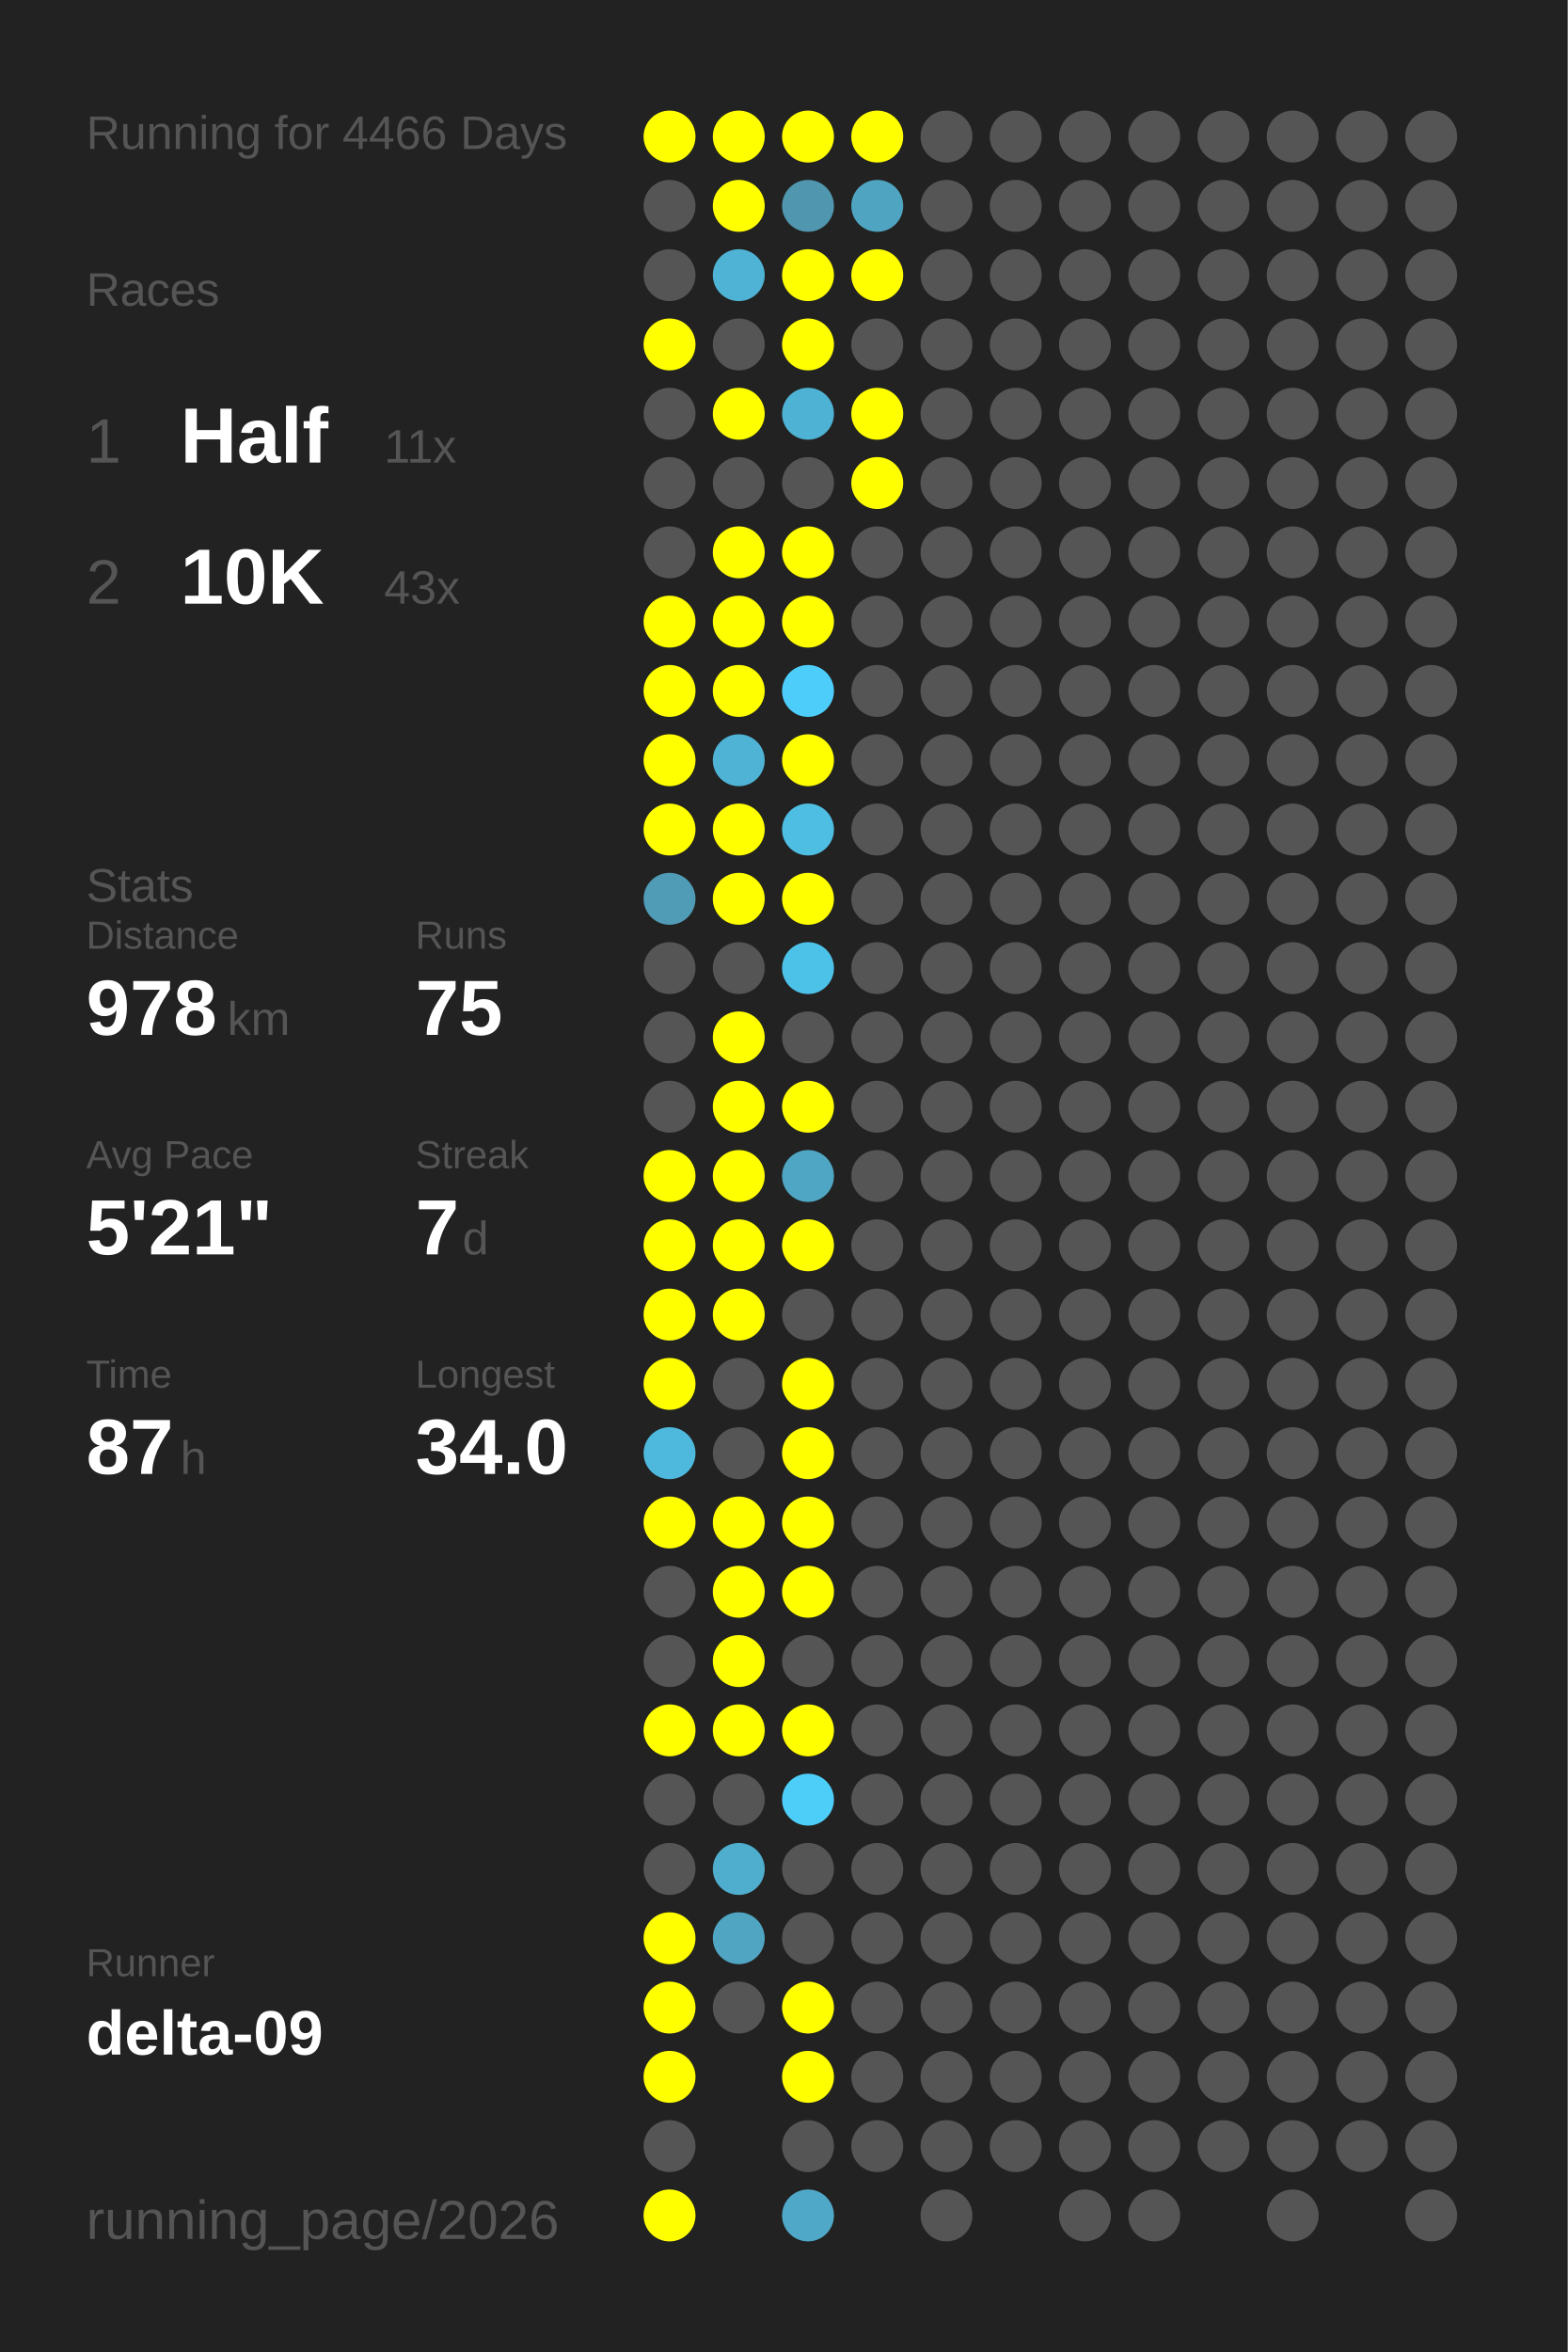
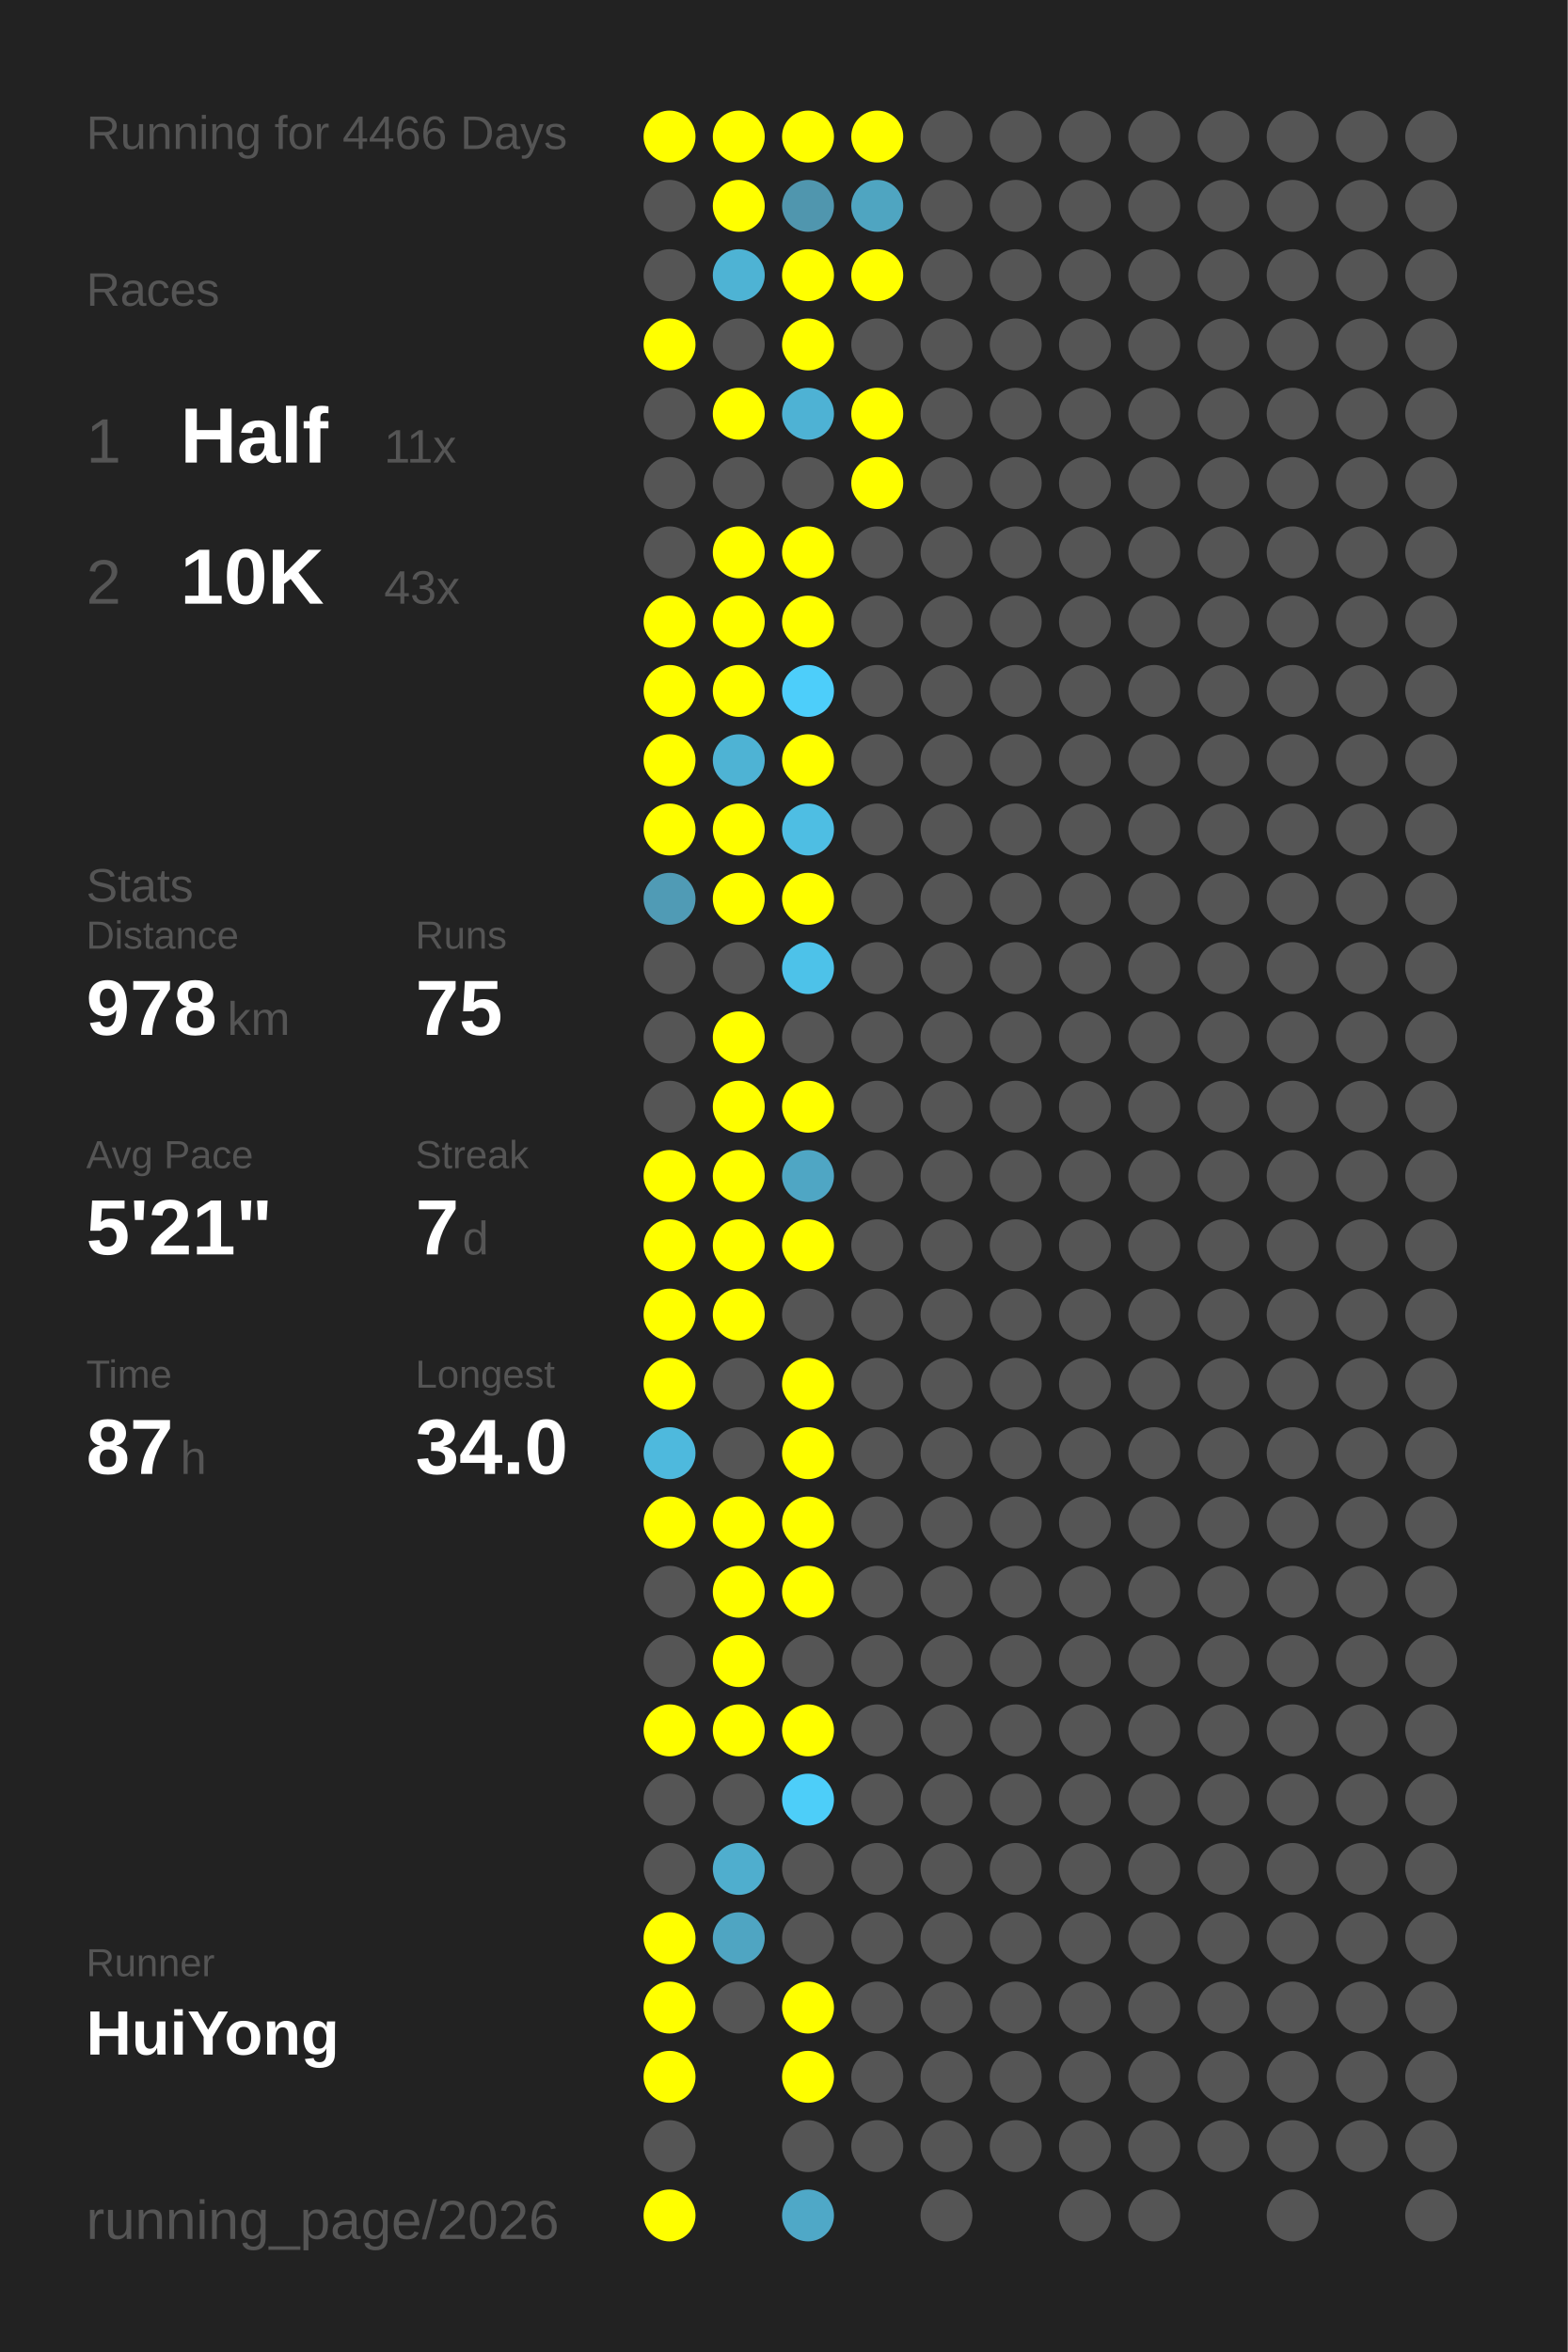
<svg xmlns="http://www.w3.org/2000/svg" baseProfile="full" height="300mm" version="1.1" viewBox="0,0,200,300" width="200mm">
  <defs />
  <rect fill="#222222" height="300" width="200" x="0" y="0" />
  <text fill="#555555" style="font-size:6px; font-family:Arial;" x="11" y="19">Running for 4466 Days</text>
  <text fill="#555555" style="font-size:6px; font-family:Arial;" x="11" y="39">Races</text>
  <text fill="#555555" style="font-size:8px; font-family:Arial;" x="11" y="59">1</text>
  <text fill="#FFFFFF" style="font-size:10px; font-family:Arial; font-weight:bold;" x="23" y="59">Half</text>
  <text fill="#555555" style="font-size:6px; font-family:Arial;" x="49" y="59">11x</text>
  <text fill="#555555" style="font-size:8px; font-family:Arial;" x="11" y="77">2</text>
  <text fill="#FFFFFF" style="font-size:10px; font-family:Arial; font-weight:bold;" x="23" y="77">10K</text>
  <text fill="#555555" style="font-size:6px; font-family:Arial;" x="49" y="77">43x</text>
  <text fill="#555555" style="font-size:6px; font-family:Arial;" x="11" y="115">Stats</text>
  <text fill="#555555" style="font-size:5px; font-family:Arial;" x="11" y="121">Distance</text>
  <text fill="#FFFFFF" style="font-size:10px; font-family:Arial; font-weight:bold;" x="11" y="132">978</text>
  <text fill="#555555" style="font-size:6px; font-family:Arial;" x="29" y="132">km</text>
  <text fill="#555555" style="font-size:5px; font-family:Arial;" x="53" y="121">Runs</text>
  <text fill="#FFFFFF" style="font-size:10px; font-family:Arial; font-weight:bold;" x="53" y="132">75</text>
  <text fill="#555555" style="font-size:5px; font-family:Arial;" x="11" y="149">Avg Pace</text>
  <text fill="#FFFFFF" style="font-size:10px; font-family:Arial; font-weight:bold;" x="11" y="160">5'21"</text>
  <text fill="#555555" style="font-size:5px; font-family:Arial;" x="53" y="149">Streak</text>
  <text fill="#FFFFFF" style="font-size:10px; font-family:Arial; font-weight:bold;" x="53" y="160">7</text>
  <text fill="#555555" style="font-size:6px; font-family:Arial;" x="59" y="160">d</text>
  <text fill="#555555" style="font-size:5px; font-family:Arial;" x="11" y="177">Time</text>
  <text fill="#FFFFFF" style="font-size:10px; font-family:Arial; font-weight:bold;" x="11" y="188">87</text>
  <text fill="#555555" style="font-size:6px; font-family:Arial;" x="23" y="188">h</text>
  <text fill="#555555" style="font-size:5px; font-family:Arial;" x="53" y="177">Longest</text>
  <text fill="#FFFFFF" style="font-size:10px; font-family:Arial; font-weight:bold;" x="53" y="188">34.0</text>
  <text fill="#555555" style="font-size:5px; font-family:Arial;" x="11" y="252.065">Runner</text>
-   <text fill="#FFFFFF" style="font-size:8px; font-family:Arial; font-weight:bold;" x="11" y="262.065">delta-09</text>
+   <text fill="#FFFFFF" style="font-size:8px; font-family:Arial; font-weight:bold;" x="11" y="262.065">HuiYong</text>
  <text fill="#555555" style="font-size:7px; font-family:Arial;" x="11" y="285.581">running_page/2026</text>
  <circle cx="85.417" cy="17.419" fill="#FFFF00" r="3.312" />
  <circle cx="85.417" cy="26.258" fill="#555555" r="3.312" />
  <circle cx="85.417" cy="35.097" fill="#555555" r="3.312" />
  <circle cx="85.417" cy="43.935" fill="#FFFF00" r="3.312" />
  <circle cx="85.417" cy="52.774" fill="#555555" r="3.312" />
  <circle cx="85.417" cy="61.613" fill="#555555" r="3.312" />
  <circle cx="85.417" cy="70.452" fill="#555555" r="3.312" />
  <circle cx="85.417" cy="79.29" fill="#FFFF00" r="3.312" />
  <circle cx="85.417" cy="88.129" fill="#FFFF00" r="3.312" />
  <circle cx="85.417" cy="96.968" fill="#FFFF00" r="3.312" />
  <circle cx="85.417" cy="105.806" fill="#FFFF00" r="3.312" />
  <circle cx="85.417" cy="114.645" fill="#509bb5" r="3.312" />
  <circle cx="85.417" cy="123.484" fill="#555555" r="3.312" />
  <circle cx="85.417" cy="132.323" fill="#555555" r="3.312" />
  <circle cx="85.417" cy="141.161" fill="#555555" r="3.312" />
  <circle cx="85.417" cy="150" fill="#FFFF00" r="3.312" />
  <circle cx="85.417" cy="158.839" fill="#FFFF00" r="3.312" />
  <circle cx="85.417" cy="167.677" fill="#FFFF00" r="3.312" />
  <circle cx="85.417" cy="176.516" fill="#FFFF00" r="3.312" />
  <circle cx="85.417" cy="185.355" fill="#4eb9dd" r="3.312" />
  <circle cx="85.417" cy="194.194" fill="#FFFF00" r="3.312" />
  <circle cx="85.417" cy="203.032" fill="#555555" r="3.312" />
  <circle cx="85.417" cy="211.871" fill="#555555" r="3.312" />
  <circle cx="85.417" cy="220.71" fill="#FFFF00" r="3.312" />
  <circle cx="85.417" cy="229.548" fill="#555555" r="3.312" />
  <circle cx="85.417" cy="238.387" fill="#555555" r="3.312" />
  <circle cx="85.417" cy="247.226" fill="#FFFF00" r="3.312" />
  <circle cx="85.417" cy="256.065" fill="#FFFF00" r="3.312" />
  <circle cx="85.417" cy="264.903" fill="#FFFF00" r="3.312" />
  <circle cx="85.417" cy="273.742" fill="#555555" r="3.312" />
  <circle cx="85.417" cy="282.581" fill="#FFFF00" r="3.312" />
  <circle cx="94.25" cy="17.419" fill="#FFFF00" r="3.312" />
  <circle cx="94.25" cy="26.258" fill="#FFFF00" r="3.312" />
  <circle cx="94.25" cy="35.097" fill="#4eb3d4" r="3.312" />
  <circle cx="94.25" cy="43.935" fill="#555555" r="3.312" />
  <circle cx="94.25" cy="52.774" fill="#FFFF00" r="3.312" />
  <circle cx="94.25" cy="61.613" fill="#555555" r="3.312" />
  <circle cx="94.25" cy="70.452" fill="#FFFF00" r="3.312" />
  <circle cx="94.25" cy="79.29" fill="#FFFF00" r="3.312" />
  <circle cx="94.25" cy="88.129" fill="#FFFF00" r="3.312" />
  <circle cx="94.25" cy="96.968" fill="#4eb3d4" r="3.312" />
  <circle cx="94.25" cy="105.806" fill="#FFFF00" r="3.312" />
  <circle cx="94.25" cy="114.645" fill="#FFFF00" r="3.312" />
  <circle cx="94.25" cy="123.484" fill="#555555" r="3.312" />
  <circle cx="94.25" cy="132.323" fill="#FFFF00" r="3.312" />
  <circle cx="94.25" cy="141.161" fill="#FFFF00" r="3.312" />
  <circle cx="94.25" cy="150" fill="#FFFF00" r="3.312" />
  <circle cx="94.25" cy="158.839" fill="#FFFF00" r="3.312" />
  <circle cx="94.25" cy="167.677" fill="#FFFF00" r="3.312" />
  <circle cx="94.25" cy="176.516" fill="#555555" r="3.312" />
  <circle cx="94.25" cy="185.355" fill="#555555" r="3.312" />
  <circle cx="94.25" cy="194.194" fill="#FFFF00" r="3.312" />
  <circle cx="94.25" cy="203.032" fill="#FFFF00" r="3.312" />
  <circle cx="94.25" cy="211.871" fill="#FFFF00" r="3.312" />
  <circle cx="94.25" cy="220.71" fill="#FFFF00" r="3.312" />
  <circle cx="94.25" cy="229.548" fill="#555555" r="3.312" />
  <circle cx="94.25" cy="238.387" fill="#4faece" r="3.312" />
  <circle cx="94.25" cy="247.226" fill="#4fa5c2" r="3.312" />
  <circle cx="94.25" cy="256.065" fill="#555555" r="3.312" />
  <circle cx="103.083" cy="17.419" fill="#FFFF00" r="3.312" />
  <circle cx="103.083" cy="26.258" fill="#5096ae" r="3.312" />
  <circle cx="103.083" cy="35.097" fill="#FFFF00" r="3.312" />
  <circle cx="103.083" cy="43.935" fill="#FFFF00" r="3.312" />
  <circle cx="103.083" cy="52.774" fill="#4eb2d4" r="3.312" />
  <circle cx="103.083" cy="61.613" fill="#555555" r="3.312" />
  <circle cx="103.083" cy="70.452" fill="#FFFF00" r="3.312" />
  <circle cx="103.083" cy="79.29" fill="#FFFF00" r="3.312" />
  <circle cx="103.083" cy="88.129" fill="#4dcefa" r="3.312" />
  <circle cx="103.083" cy="96.968" fill="#FFFF00" r="3.312" />
  <circle cx="103.083" cy="105.806" fill="#4ebee3" r="3.312" />
  <circle cx="103.083" cy="114.645" fill="#FFFF00" r="3.312" />
  <circle cx="103.083" cy="123.484" fill="#4dc2e9" r="3.312" />
  <circle cx="103.083" cy="132.323" fill="#555555" r="3.312" />
  <circle cx="103.083" cy="141.161" fill="#FFFF00" r="3.312" />
  <circle cx="103.083" cy="150" fill="#4fa6c4" r="3.312" />
  <circle cx="103.083" cy="158.839" fill="#FFFF00" r="3.312" />
  <circle cx="103.083" cy="167.677" fill="#555555" r="3.312" />
  <circle cx="103.083" cy="176.516" fill="#FFFF00" r="3.312" />
  <circle cx="103.083" cy="185.355" fill="#FFFF00" r="3.312" />
  <circle cx="103.083" cy="194.194" fill="#FFFF00" r="3.312" />
  <circle cx="103.083" cy="203.032" fill="#FFFF00" r="3.312" />
  <circle cx="103.083" cy="211.871" fill="#555555" r="3.312" />
  <circle cx="103.083" cy="220.71" fill="#FFFF00" r="3.312" />
  <circle cx="103.083" cy="229.548" fill="#4dcef9" r="3.312" />
  <circle cx="103.083" cy="238.387" fill="#555555" r="3.312" />
  <circle cx="103.083" cy="247.226" fill="#555555" r="3.312" />
  <circle cx="103.083" cy="256.065" fill="#FFFF00" r="3.312" />
  <circle cx="103.083" cy="264.903" fill="#FFFF00" r="3.312" />
  <circle cx="103.083" cy="273.742" fill="#555555" r="3.312" />
  <circle cx="103.083" cy="282.581" fill="#4fa8c7" r="3.312" />
  <circle cx="111.917" cy="17.419" fill="#FFFF00" r="3.312" />
  <circle cx="111.917" cy="26.258" fill="#4fa5c1" r="3.312" />
  <circle cx="111.917" cy="35.097" fill="#FFFF00" r="3.312" />
  <circle cx="111.917" cy="43.935" fill="#555555" r="3.312" />
  <circle cx="111.917" cy="52.774" fill="#FFFF00" r="3.312" />
  <circle cx="111.917" cy="61.613" fill="#FFFF00" r="3.312" />
  <circle cx="111.917" cy="70.452" fill="#555555" r="3.312" />
  <circle cx="111.917" cy="79.29" fill="#555555" r="3.312" />
  <circle cx="111.917" cy="88.129" fill="#555555" r="3.312" />
  <circle cx="111.917" cy="96.968" fill="#555555" r="3.312" />
  <circle cx="111.917" cy="105.806" fill="#555555" r="3.312" />
  <circle cx="111.917" cy="114.645" fill="#555555" r="3.312" />
  <circle cx="111.917" cy="123.484" fill="#555555" r="3.312" />
  <circle cx="111.917" cy="132.323" fill="#555555" r="3.312" />
  <circle cx="111.917" cy="141.161" fill="#555555" r="3.312" />
  <circle cx="111.917" cy="150" fill="#555555" r="3.312" />
  <circle cx="111.917" cy="158.839" fill="#555555" r="3.312" />
  <circle cx="111.917" cy="167.677" fill="#555555" r="3.312" />
  <circle cx="111.917" cy="176.516" fill="#555555" r="3.312" />
  <circle cx="111.917" cy="185.355" fill="#555555" r="3.312" />
  <circle cx="111.917" cy="194.194" fill="#555555" r="3.312" />
  <circle cx="111.917" cy="203.032" fill="#555555" r="3.312" />
  <circle cx="111.917" cy="211.871" fill="#555555" r="3.312" />
  <circle cx="111.917" cy="220.71" fill="#555555" r="3.312" />
  <circle cx="111.917" cy="229.548" fill="#555555" r="3.312" />
  <circle cx="111.917" cy="238.387" fill="#555555" r="3.312" />
  <circle cx="111.917" cy="247.226" fill="#555555" r="3.312" />
  <circle cx="111.917" cy="256.065" fill="#555555" r="3.312" />
  <circle cx="111.917" cy="264.903" fill="#555555" r="3.312" />
  <circle cx="111.917" cy="273.742" fill="#555555" r="3.312" />
  <circle cx="120.75" cy="17.419" fill="#555555" r="3.312" />
  <circle cx="120.75" cy="26.258" fill="#555555" r="3.312" />
  <circle cx="120.75" cy="35.097" fill="#555555" r="3.312" />
  <circle cx="120.75" cy="43.935" fill="#555555" r="3.312" />
  <circle cx="120.75" cy="52.774" fill="#555555" r="3.312" />
  <circle cx="120.75" cy="61.613" fill="#555555" r="3.312" />
  <circle cx="120.75" cy="70.452" fill="#555555" r="3.312" />
  <circle cx="120.75" cy="79.29" fill="#555555" r="3.312" />
  <circle cx="120.75" cy="88.129" fill="#555555" r="3.312" />
  <circle cx="120.75" cy="96.968" fill="#555555" r="3.312" />
  <circle cx="120.75" cy="105.806" fill="#555555" r="3.312" />
  <circle cx="120.75" cy="114.645" fill="#555555" r="3.312" />
  <circle cx="120.75" cy="123.484" fill="#555555" r="3.312" />
  <circle cx="120.75" cy="132.323" fill="#555555" r="3.312" />
  <circle cx="120.75" cy="141.161" fill="#555555" r="3.312" />
  <circle cx="120.75" cy="150" fill="#555555" r="3.312" />
  <circle cx="120.75" cy="158.839" fill="#555555" r="3.312" />
  <circle cx="120.75" cy="167.677" fill="#555555" r="3.312" />
  <circle cx="120.75" cy="176.516" fill="#555555" r="3.312" />
  <circle cx="120.75" cy="185.355" fill="#555555" r="3.312" />
  <circle cx="120.75" cy="194.194" fill="#555555" r="3.312" />
  <circle cx="120.75" cy="203.032" fill="#555555" r="3.312" />
  <circle cx="120.75" cy="211.871" fill="#555555" r="3.312" />
  <circle cx="120.75" cy="220.71" fill="#555555" r="3.312" />
  <circle cx="120.75" cy="229.548" fill="#555555" r="3.312" />
  <circle cx="120.75" cy="238.387" fill="#555555" r="3.312" />
  <circle cx="120.75" cy="247.226" fill="#555555" r="3.312" />
  <circle cx="120.75" cy="256.065" fill="#555555" r="3.312" />
  <circle cx="120.75" cy="264.903" fill="#555555" r="3.312" />
  <circle cx="120.75" cy="273.742" fill="#555555" r="3.312" />
  <circle cx="120.75" cy="282.581" fill="#555555" r="3.312" />
  <circle cx="129.583" cy="17.419" fill="#555555" r="3.312" />
  <circle cx="129.583" cy="26.258" fill="#555555" r="3.312" />
  <circle cx="129.583" cy="35.097" fill="#555555" r="3.312" />
  <circle cx="129.583" cy="43.935" fill="#555555" r="3.312" />
  <circle cx="129.583" cy="52.774" fill="#555555" r="3.312" />
  <circle cx="129.583" cy="61.613" fill="#555555" r="3.312" />
  <circle cx="129.583" cy="70.452" fill="#555555" r="3.312" />
  <circle cx="129.583" cy="79.29" fill="#555555" r="3.312" />
  <circle cx="129.583" cy="88.129" fill="#555555" r="3.312" />
  <circle cx="129.583" cy="96.968" fill="#555555" r="3.312" />
  <circle cx="129.583" cy="105.806" fill="#555555" r="3.312" />
  <circle cx="129.583" cy="114.645" fill="#555555" r="3.312" />
  <circle cx="129.583" cy="123.484" fill="#555555" r="3.312" />
  <circle cx="129.583" cy="132.323" fill="#555555" r="3.312" />
  <circle cx="129.583" cy="141.161" fill="#555555" r="3.312" />
  <circle cx="129.583" cy="150" fill="#555555" r="3.312" />
  <circle cx="129.583" cy="158.839" fill="#555555" r="3.312" />
  <circle cx="129.583" cy="167.677" fill="#555555" r="3.312" />
  <circle cx="129.583" cy="176.516" fill="#555555" r="3.312" />
  <circle cx="129.583" cy="185.355" fill="#555555" r="3.312" />
  <circle cx="129.583" cy="194.194" fill="#555555" r="3.312" />
  <circle cx="129.583" cy="203.032" fill="#555555" r="3.312" />
  <circle cx="129.583" cy="211.871" fill="#555555" r="3.312" />
  <circle cx="129.583" cy="220.71" fill="#555555" r="3.312" />
  <circle cx="129.583" cy="229.548" fill="#555555" r="3.312" />
  <circle cx="129.583" cy="238.387" fill="#555555" r="3.312" />
  <circle cx="129.583" cy="247.226" fill="#555555" r="3.312" />
  <circle cx="129.583" cy="256.065" fill="#555555" r="3.312" />
  <circle cx="129.583" cy="264.903" fill="#555555" r="3.312" />
  <circle cx="129.583" cy="273.742" fill="#555555" r="3.312" />
  <circle cx="138.417" cy="17.419" fill="#555555" r="3.312" />
  <circle cx="138.417" cy="26.258" fill="#555555" r="3.312" />
  <circle cx="138.417" cy="35.097" fill="#555555" r="3.312" />
  <circle cx="138.417" cy="43.935" fill="#555555" r="3.312" />
  <circle cx="138.417" cy="52.774" fill="#555555" r="3.312" />
  <circle cx="138.417" cy="61.613" fill="#555555" r="3.312" />
  <circle cx="138.417" cy="70.452" fill="#555555" r="3.312" />
  <circle cx="138.417" cy="79.29" fill="#555555" r="3.312" />
  <circle cx="138.417" cy="88.129" fill="#555555" r="3.312" />
  <circle cx="138.417" cy="96.968" fill="#555555" r="3.312" />
  <circle cx="138.417" cy="105.806" fill="#555555" r="3.312" />
  <circle cx="138.417" cy="114.645" fill="#555555" r="3.312" />
  <circle cx="138.417" cy="123.484" fill="#555555" r="3.312" />
  <circle cx="138.417" cy="132.323" fill="#555555" r="3.312" />
  <circle cx="138.417" cy="141.161" fill="#555555" r="3.312" />
  <circle cx="138.417" cy="150" fill="#555555" r="3.312" />
  <circle cx="138.417" cy="158.839" fill="#555555" r="3.312" />
  <circle cx="138.417" cy="167.677" fill="#555555" r="3.312" />
  <circle cx="138.417" cy="176.516" fill="#555555" r="3.312" />
  <circle cx="138.417" cy="185.355" fill="#555555" r="3.312" />
  <circle cx="138.417" cy="194.194" fill="#555555" r="3.312" />
  <circle cx="138.417" cy="203.032" fill="#555555" r="3.312" />
  <circle cx="138.417" cy="211.871" fill="#555555" r="3.312" />
  <circle cx="138.417" cy="220.71" fill="#555555" r="3.312" />
  <circle cx="138.417" cy="229.548" fill="#555555" r="3.312" />
  <circle cx="138.417" cy="238.387" fill="#555555" r="3.312" />
  <circle cx="138.417" cy="247.226" fill="#555555" r="3.312" />
  <circle cx="138.417" cy="256.065" fill="#555555" r="3.312" />
  <circle cx="138.417" cy="264.903" fill="#555555" r="3.312" />
  <circle cx="138.417" cy="273.742" fill="#555555" r="3.312" />
  <circle cx="138.417" cy="282.581" fill="#555555" r="3.312" />
  <circle cx="147.25" cy="17.419" fill="#555555" r="3.312" />
  <circle cx="147.25" cy="26.258" fill="#555555" r="3.312" />
  <circle cx="147.25" cy="35.097" fill="#555555" r="3.312" />
  <circle cx="147.25" cy="43.935" fill="#555555" r="3.312" />
  <circle cx="147.25" cy="52.774" fill="#555555" r="3.312" />
  <circle cx="147.25" cy="61.613" fill="#555555" r="3.312" />
  <circle cx="147.25" cy="70.452" fill="#555555" r="3.312" />
  <circle cx="147.25" cy="79.29" fill="#555555" r="3.312" />
  <circle cx="147.25" cy="88.129" fill="#555555" r="3.312" />
  <circle cx="147.25" cy="96.968" fill="#555555" r="3.312" />
  <circle cx="147.25" cy="105.806" fill="#555555" r="3.312" />
  <circle cx="147.25" cy="114.645" fill="#555555" r="3.312" />
  <circle cx="147.25" cy="123.484" fill="#555555" r="3.312" />
  <circle cx="147.25" cy="132.323" fill="#555555" r="3.312" />
  <circle cx="147.25" cy="141.161" fill="#555555" r="3.312" />
  <circle cx="147.25" cy="150" fill="#555555" r="3.312" />
  <circle cx="147.25" cy="158.839" fill="#555555" r="3.312" />
  <circle cx="147.25" cy="167.677" fill="#555555" r="3.312" />
  <circle cx="147.25" cy="176.516" fill="#555555" r="3.312" />
  <circle cx="147.25" cy="185.355" fill="#555555" r="3.312" />
  <circle cx="147.25" cy="194.194" fill="#555555" r="3.312" />
  <circle cx="147.25" cy="203.032" fill="#555555" r="3.312" />
  <circle cx="147.25" cy="211.871" fill="#555555" r="3.312" />
  <circle cx="147.25" cy="220.71" fill="#555555" r="3.312" />
  <circle cx="147.25" cy="229.548" fill="#555555" r="3.312" />
  <circle cx="147.25" cy="238.387" fill="#555555" r="3.312" />
  <circle cx="147.25" cy="247.226" fill="#555555" r="3.312" />
  <circle cx="147.25" cy="256.065" fill="#555555" r="3.312" />
  <circle cx="147.25" cy="264.903" fill="#555555" r="3.312" />
  <circle cx="147.25" cy="273.742" fill="#555555" r="3.312" />
  <circle cx="147.25" cy="282.581" fill="#555555" r="3.312" />
  <circle cx="156.083" cy="17.419" fill="#555555" r="3.312" />
  <circle cx="156.083" cy="26.258" fill="#555555" r="3.312" />
  <circle cx="156.083" cy="35.097" fill="#555555" r="3.312" />
  <circle cx="156.083" cy="43.935" fill="#555555" r="3.312" />
  <circle cx="156.083" cy="52.774" fill="#555555" r="3.312" />
  <circle cx="156.083" cy="61.613" fill="#555555" r="3.312" />
  <circle cx="156.083" cy="70.452" fill="#555555" r="3.312" />
  <circle cx="156.083" cy="79.29" fill="#555555" r="3.312" />
  <circle cx="156.083" cy="88.129" fill="#555555" r="3.312" />
  <circle cx="156.083" cy="96.968" fill="#555555" r="3.312" />
  <circle cx="156.083" cy="105.806" fill="#555555" r="3.312" />
  <circle cx="156.083" cy="114.645" fill="#555555" r="3.312" />
  <circle cx="156.083" cy="123.484" fill="#555555" r="3.312" />
  <circle cx="156.083" cy="132.323" fill="#555555" r="3.312" />
  <circle cx="156.083" cy="141.161" fill="#555555" r="3.312" />
  <circle cx="156.083" cy="150" fill="#555555" r="3.312" />
  <circle cx="156.083" cy="158.839" fill="#555555" r="3.312" />
  <circle cx="156.083" cy="167.677" fill="#555555" r="3.312" />
  <circle cx="156.083" cy="176.516" fill="#555555" r="3.312" />
  <circle cx="156.083" cy="185.355" fill="#555555" r="3.312" />
  <circle cx="156.083" cy="194.194" fill="#555555" r="3.312" />
  <circle cx="156.083" cy="203.032" fill="#555555" r="3.312" />
  <circle cx="156.083" cy="211.871" fill="#555555" r="3.312" />
  <circle cx="156.083" cy="220.71" fill="#555555" r="3.312" />
  <circle cx="156.083" cy="229.548" fill="#555555" r="3.312" />
  <circle cx="156.083" cy="238.387" fill="#555555" r="3.312" />
  <circle cx="156.083" cy="247.226" fill="#555555" r="3.312" />
  <circle cx="156.083" cy="256.065" fill="#555555" r="3.312" />
  <circle cx="156.083" cy="264.903" fill="#555555" r="3.312" />
  <circle cx="156.083" cy="273.742" fill="#555555" r="3.312" />
  <circle cx="164.917" cy="17.419" fill="#555555" r="3.312" />
  <circle cx="164.917" cy="26.258" fill="#555555" r="3.312" />
  <circle cx="164.917" cy="35.097" fill="#555555" r="3.312" />
  <circle cx="164.917" cy="43.935" fill="#555555" r="3.312" />
  <circle cx="164.917" cy="52.774" fill="#555555" r="3.312" />
  <circle cx="164.917" cy="61.613" fill="#555555" r="3.312" />
  <circle cx="164.917" cy="70.452" fill="#555555" r="3.312" />
  <circle cx="164.917" cy="79.29" fill="#555555" r="3.312" />
  <circle cx="164.917" cy="88.129" fill="#555555" r="3.312" />
  <circle cx="164.917" cy="96.968" fill="#555555" r="3.312" />
  <circle cx="164.917" cy="105.806" fill="#555555" r="3.312" />
  <circle cx="164.917" cy="114.645" fill="#555555" r="3.312" />
  <circle cx="164.917" cy="123.484" fill="#555555" r="3.312" />
  <circle cx="164.917" cy="132.323" fill="#555555" r="3.312" />
  <circle cx="164.917" cy="141.161" fill="#555555" r="3.312" />
  <circle cx="164.917" cy="150" fill="#555555" r="3.312" />
  <circle cx="164.917" cy="158.839" fill="#555555" r="3.312" />
  <circle cx="164.917" cy="167.677" fill="#555555" r="3.312" />
  <circle cx="164.917" cy="176.516" fill="#555555" r="3.312" />
  <circle cx="164.917" cy="185.355" fill="#555555" r="3.312" />
  <circle cx="164.917" cy="194.194" fill="#555555" r="3.312" />
  <circle cx="164.917" cy="203.032" fill="#555555" r="3.312" />
  <circle cx="164.917" cy="211.871" fill="#555555" r="3.312" />
  <circle cx="164.917" cy="220.71" fill="#555555" r="3.312" />
  <circle cx="164.917" cy="229.548" fill="#555555" r="3.312" />
  <circle cx="164.917" cy="238.387" fill="#555555" r="3.312" />
  <circle cx="164.917" cy="247.226" fill="#555555" r="3.312" />
  <circle cx="164.917" cy="256.065" fill="#555555" r="3.312" />
  <circle cx="164.917" cy="264.903" fill="#555555" r="3.312" />
  <circle cx="164.917" cy="273.742" fill="#555555" r="3.312" />
  <circle cx="164.917" cy="282.581" fill="#555555" r="3.312" />
  <circle cx="173.75" cy="17.419" fill="#555555" r="3.312" />
  <circle cx="173.75" cy="26.258" fill="#555555" r="3.312" />
  <circle cx="173.75" cy="35.097" fill="#555555" r="3.312" />
  <circle cx="173.75" cy="43.935" fill="#555555" r="3.312" />
  <circle cx="173.75" cy="52.774" fill="#555555" r="3.312" />
  <circle cx="173.75" cy="61.613" fill="#555555" r="3.312" />
  <circle cx="173.75" cy="70.452" fill="#555555" r="3.312" />
  <circle cx="173.75" cy="79.29" fill="#555555" r="3.312" />
  <circle cx="173.75" cy="88.129" fill="#555555" r="3.312" />
  <circle cx="173.75" cy="96.968" fill="#555555" r="3.312" />
  <circle cx="173.75" cy="105.806" fill="#555555" r="3.312" />
  <circle cx="173.75" cy="114.645" fill="#555555" r="3.312" />
  <circle cx="173.75" cy="123.484" fill="#555555" r="3.312" />
  <circle cx="173.75" cy="132.323" fill="#555555" r="3.312" />
  <circle cx="173.75" cy="141.161" fill="#555555" r="3.312" />
  <circle cx="173.75" cy="150" fill="#555555" r="3.312" />
  <circle cx="173.75" cy="158.839" fill="#555555" r="3.312" />
  <circle cx="173.75" cy="167.677" fill="#555555" r="3.312" />
  <circle cx="173.75" cy="176.516" fill="#555555" r="3.312" />
  <circle cx="173.75" cy="185.355" fill="#555555" r="3.312" />
  <circle cx="173.75" cy="194.194" fill="#555555" r="3.312" />
  <circle cx="173.75" cy="203.032" fill="#555555" r="3.312" />
  <circle cx="173.75" cy="211.871" fill="#555555" r="3.312" />
  <circle cx="173.75" cy="220.71" fill="#555555" r="3.312" />
  <circle cx="173.75" cy="229.548" fill="#555555" r="3.312" />
  <circle cx="173.75" cy="238.387" fill="#555555" r="3.312" />
  <circle cx="173.75" cy="247.226" fill="#555555" r="3.312" />
  <circle cx="173.75" cy="256.065" fill="#555555" r="3.312" />
  <circle cx="173.75" cy="264.903" fill="#555555" r="3.312" />
  <circle cx="173.75" cy="273.742" fill="#555555" r="3.312" />
  <circle cx="182.583" cy="17.419" fill="#555555" r="3.312" />
  <circle cx="182.583" cy="26.258" fill="#555555" r="3.312" />
  <circle cx="182.583" cy="35.097" fill="#555555" r="3.312" />
  <circle cx="182.583" cy="43.935" fill="#555555" r="3.312" />
  <circle cx="182.583" cy="52.774" fill="#555555" r="3.312" />
  <circle cx="182.583" cy="61.613" fill="#555555" r="3.312" />
  <circle cx="182.583" cy="70.452" fill="#555555" r="3.312" />
  <circle cx="182.583" cy="79.29" fill="#555555" r="3.312" />
  <circle cx="182.583" cy="88.129" fill="#555555" r="3.312" />
  <circle cx="182.583" cy="96.968" fill="#555555" r="3.312" />
  <circle cx="182.583" cy="105.806" fill="#555555" r="3.312" />
  <circle cx="182.583" cy="114.645" fill="#555555" r="3.312" />
  <circle cx="182.583" cy="123.484" fill="#555555" r="3.312" />
  <circle cx="182.583" cy="132.323" fill="#555555" r="3.312" />
  <circle cx="182.583" cy="141.161" fill="#555555" r="3.312" />
  <circle cx="182.583" cy="150" fill="#555555" r="3.312" />
  <circle cx="182.583" cy="158.839" fill="#555555" r="3.312" />
  <circle cx="182.583" cy="167.677" fill="#555555" r="3.312" />
  <circle cx="182.583" cy="176.516" fill="#555555" r="3.312" />
  <circle cx="182.583" cy="185.355" fill="#555555" r="3.312" />
  <circle cx="182.583" cy="194.194" fill="#555555" r="3.312" />
  <circle cx="182.583" cy="203.032" fill="#555555" r="3.312" />
  <circle cx="182.583" cy="211.871" fill="#555555" r="3.312" />
  <circle cx="182.583" cy="220.71" fill="#555555" r="3.312" />
  <circle cx="182.583" cy="229.548" fill="#555555" r="3.312" />
  <circle cx="182.583" cy="238.387" fill="#555555" r="3.312" />
  <circle cx="182.583" cy="247.226" fill="#555555" r="3.312" />
  <circle cx="182.583" cy="256.065" fill="#555555" r="3.312" />
  <circle cx="182.583" cy="264.903" fill="#555555" r="3.312" />
  <circle cx="182.583" cy="273.742" fill="#555555" r="3.312" />
  <circle cx="182.583" cy="282.581" fill="#555555" r="3.312" />
</svg>
